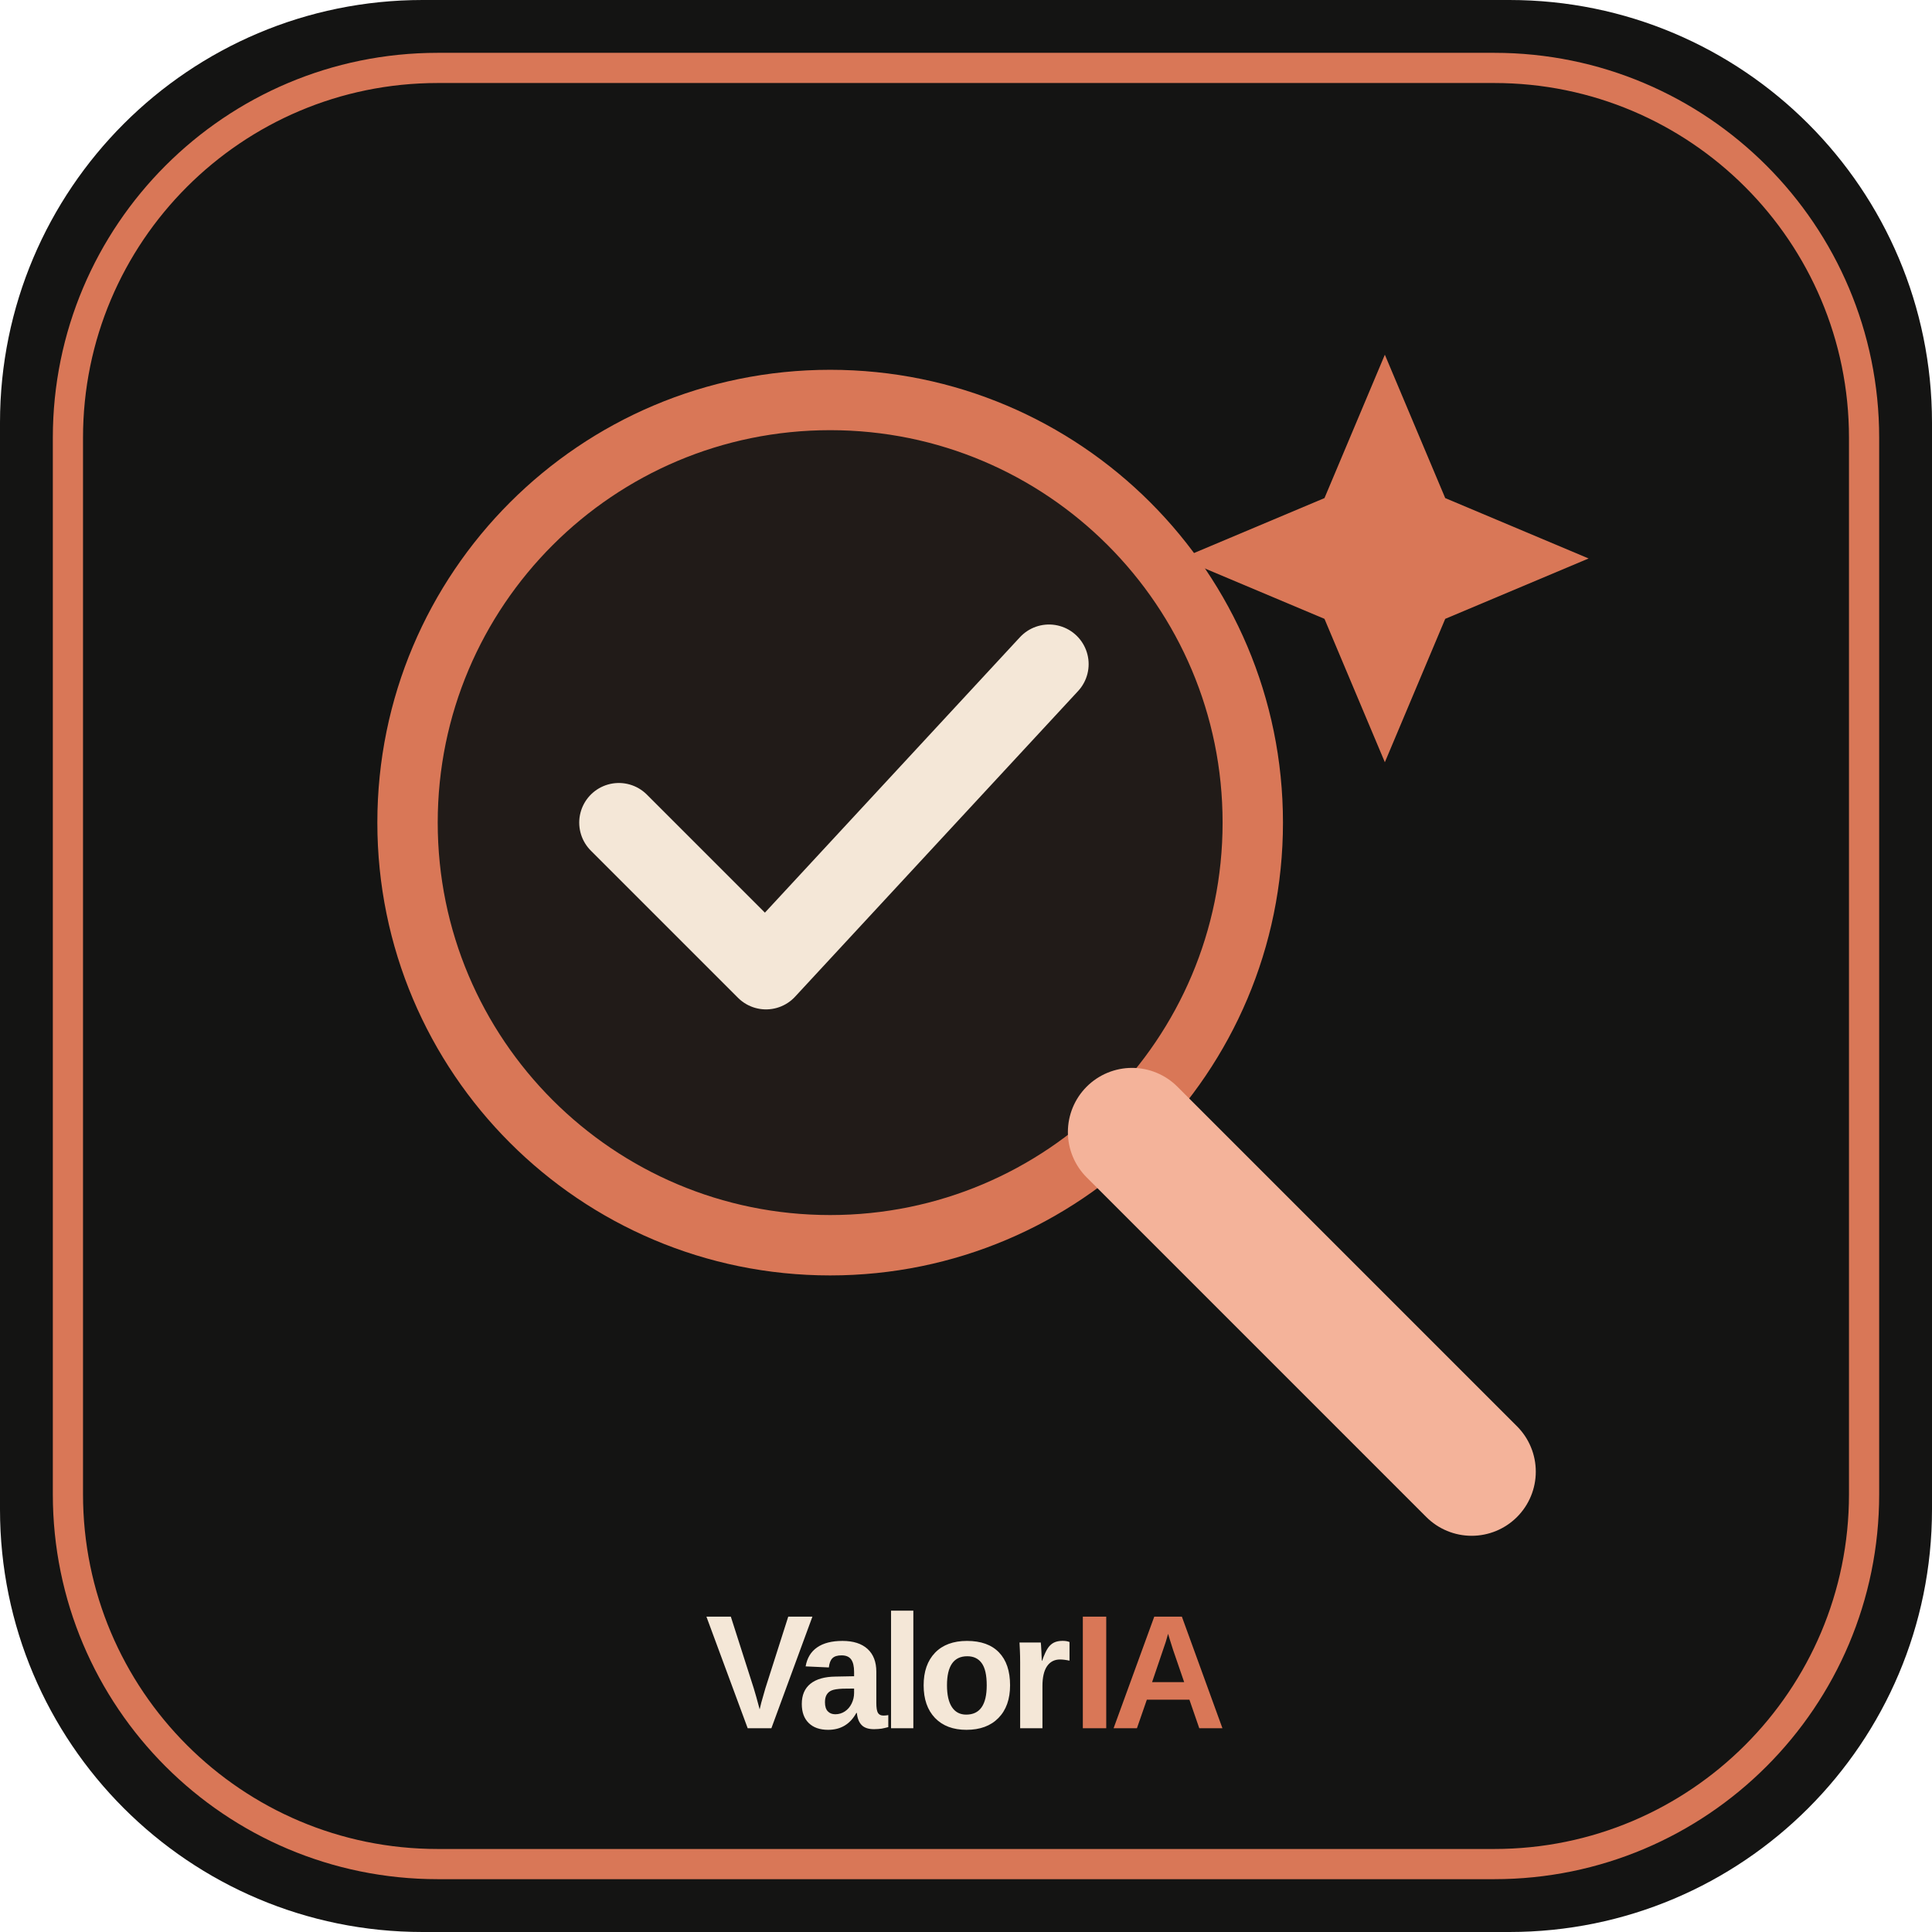
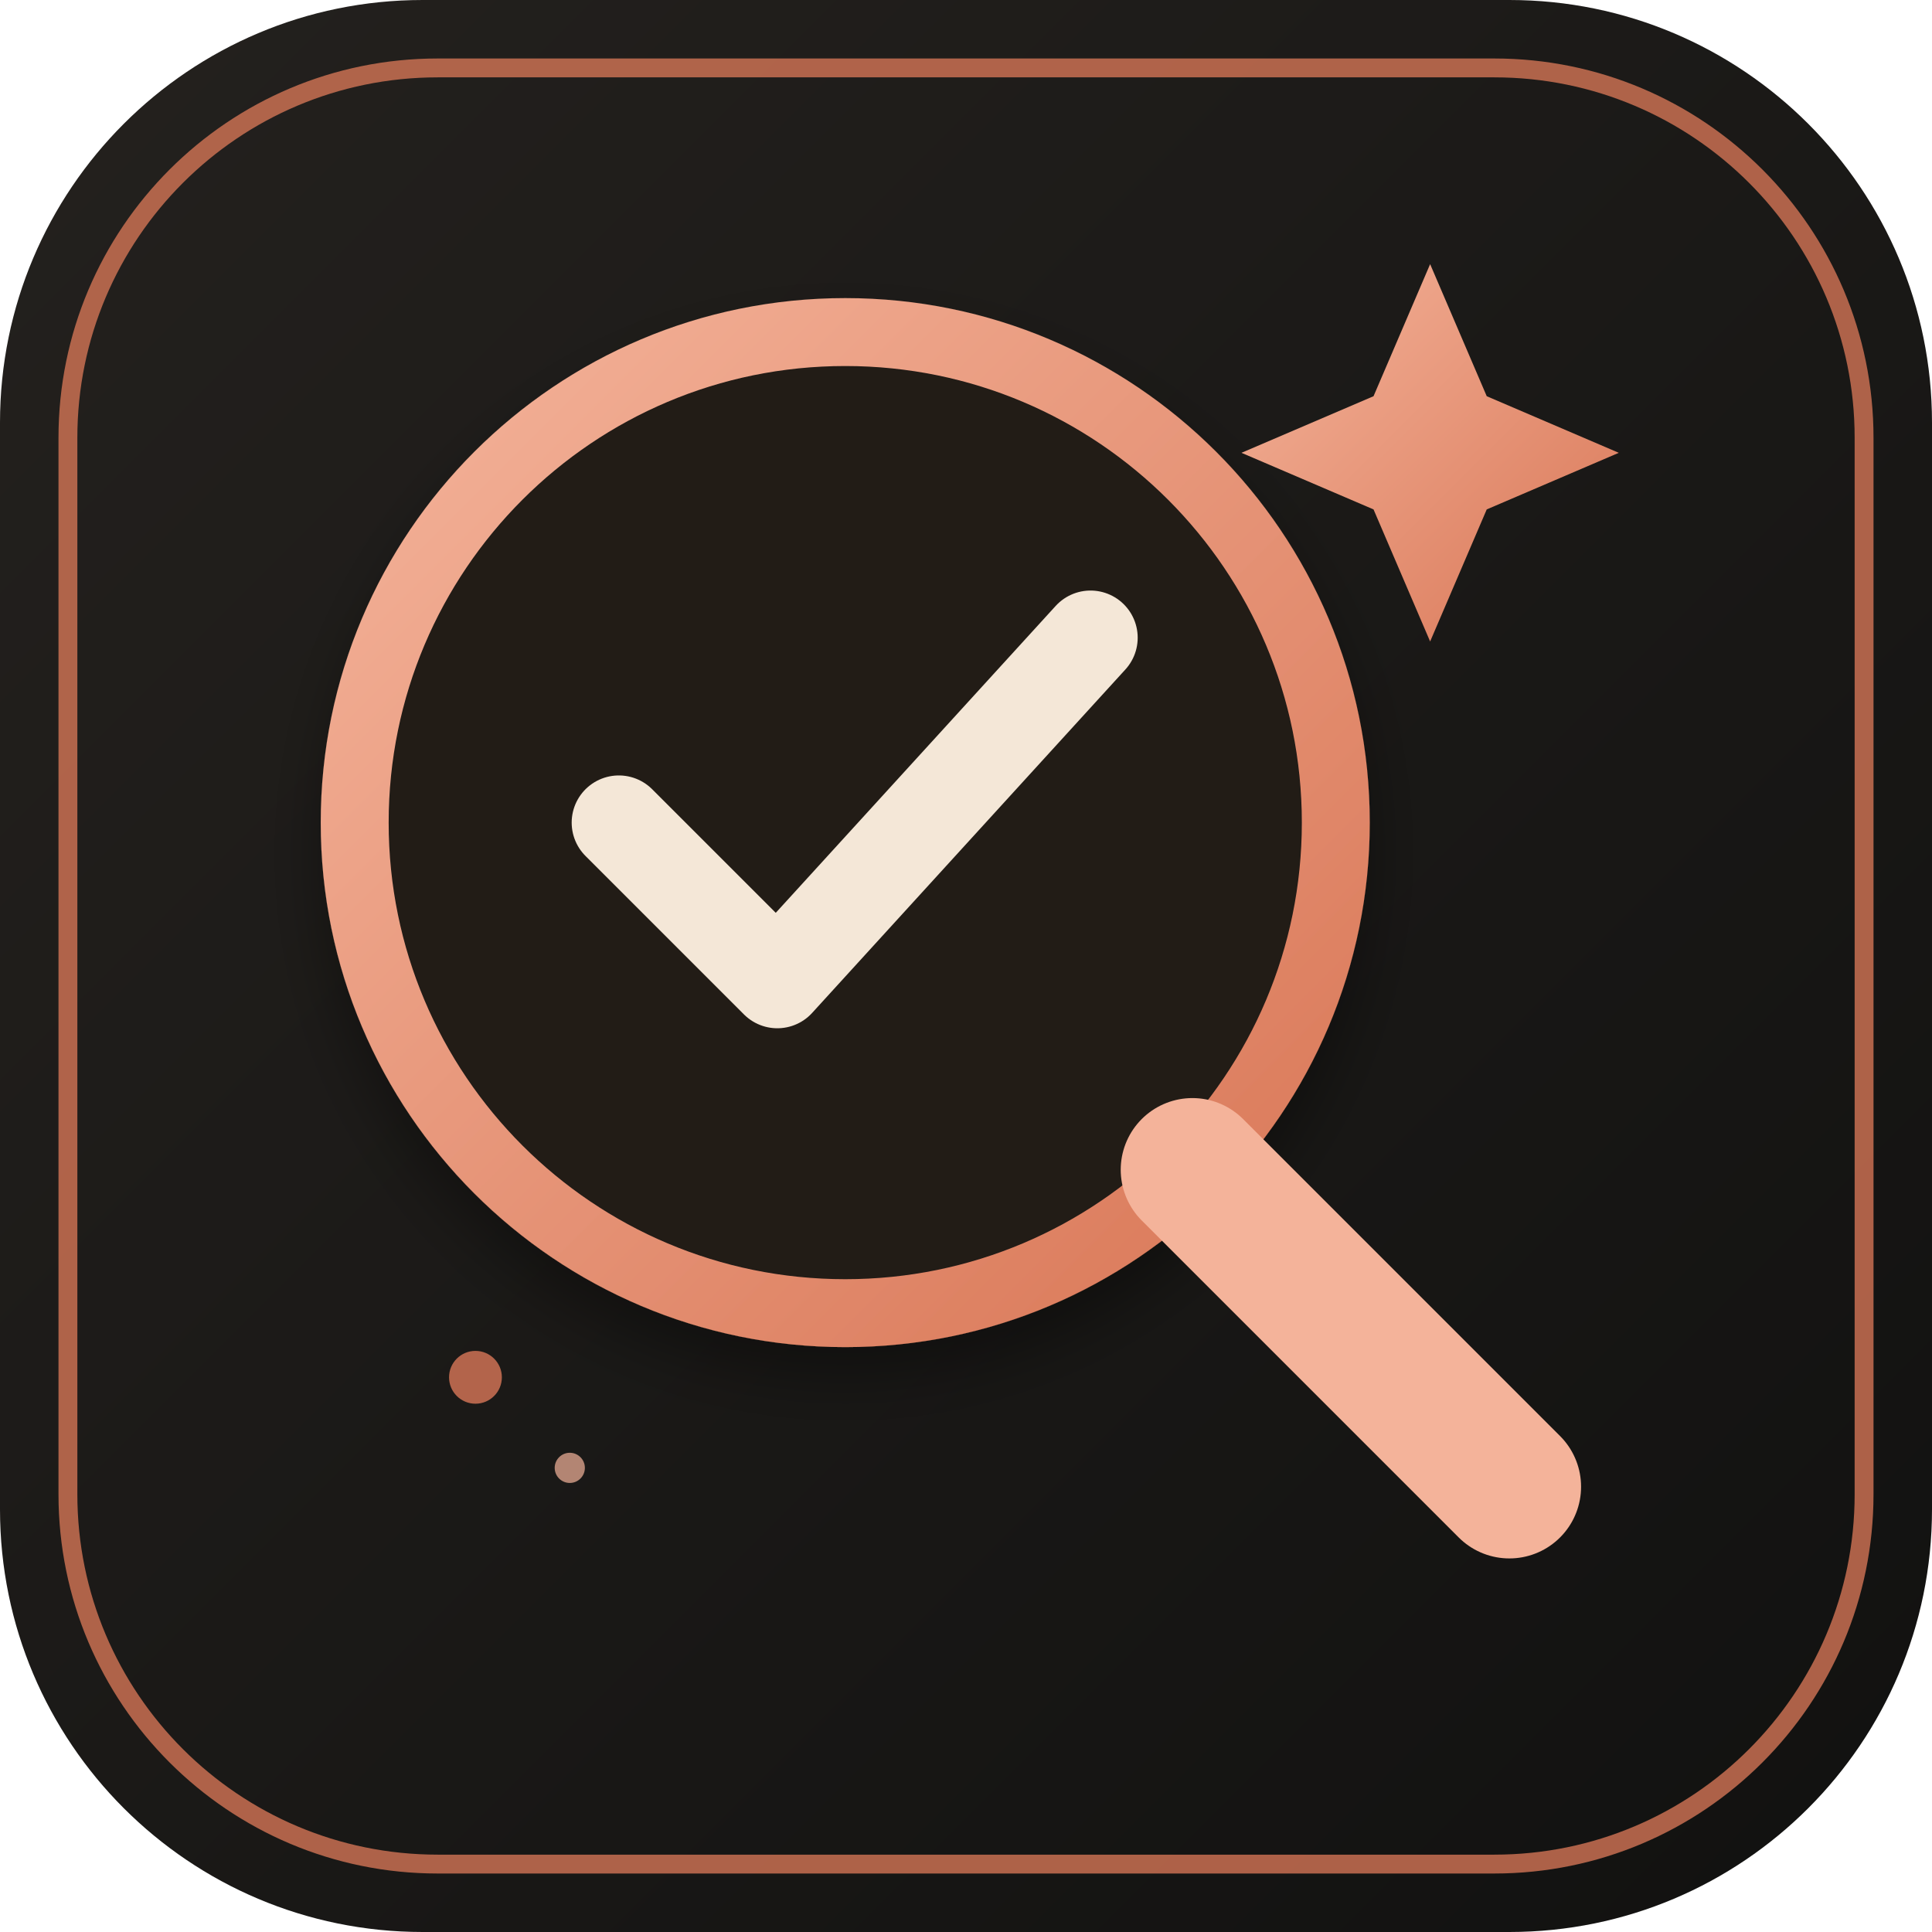
- <svg xmlns="http://www.w3.org/2000/svg" viewBox="0 0 512 512">
-   <rect width="512" height="512" rx="112" fill="#141413" />
-   <rect x="18" y="18" width="476" height="476" rx="98" fill="none" stroke="#D97757" stroke-width="8" />
-   <circle cx="220" cy="218" r="112" fill="#211b18" stroke="#D97757" stroke-width="16" />
-   <path d="M300 300 L390 390" fill="none" stroke="#F4B39A" stroke-width="34" stroke-linecap="round" />
-   <path d="M164 218 L203 257 L278 176" fill="none" stroke="#F4E7D7" stroke-width="21" stroke-linecap="round" stroke-linejoin="round" />
-   <path d="M367 94 L383 132 L421 148 L383 164 L367 202 L351 164 L313 148 L351 132 Z" fill="#D97757" />
-   <text x="256" y="458" text-anchor="middle" font-family="Arial,sans-serif" font-size="43" font-weight="700" letter-spacing="-2" fill="#F4E7D7">Valor<tspan fill="#D97757">IA</tspan>
-   </text>
+ <svg xmlns="http://www.w3.org/2000/svg" viewBox="0 0 512 512" role="img" aria-labelledby="title desc">
+   <defs>
+     <linearGradient id="bg" x1="0" y1="0" x2="1" y2="1">
+       <stop offset="0" stop-color="#24211e" />
+       <stop offset="1" stop-color="#111110" />
+     </linearGradient>
+     <linearGradient id="copper" x1="0" y1="0" x2="1" y2="1">
+       <stop offset="0" stop-color="#F4B39A" />
+       <stop offset="1" stop-color="#D97757" />
+     </linearGradient>
+     <filter id="shadow" x="-30%" y="-30%" width="160%" height="160%">
+       <feDropShadow dx="0" dy="8" stdDeviation="8" flood-color="#000000" flood-opacity=".35" />
+     </filter>
+   </defs>
+   <rect width="512" height="512" rx="112" fill="url(#bg)" />
+   <rect x="18" y="18" width="476" height="476" rx="98" fill="none" stroke="#D97757" stroke-opacity=".78" stroke-width="5" />
+   <circle cx="224" cy="218" r="130" fill="#211b18" stroke="url(#copper)" stroke-width="18" filter="url(#shadow)" />
+   <path d="M316 310 400 394" fill="none" stroke="#F4B39A" stroke-width="38" stroke-linecap="round" />
+   <path d="m164 218 42 42 83-91" fill="none" stroke="#F4E7D7" stroke-width="25" stroke-linecap="round" stroke-linejoin="round" />
+   <path d="m379 70 15 35 35 15-35 15-15 35-15-35-35-15 35-15z" fill="url(#copper)" />
+   <circle cx="126" cy="365" r="7" fill="#D97757" opacity=".8" />
+   <circle cx="151" cy="389" r="4" fill="#F4B39A" opacity=".7" />
</svg>
